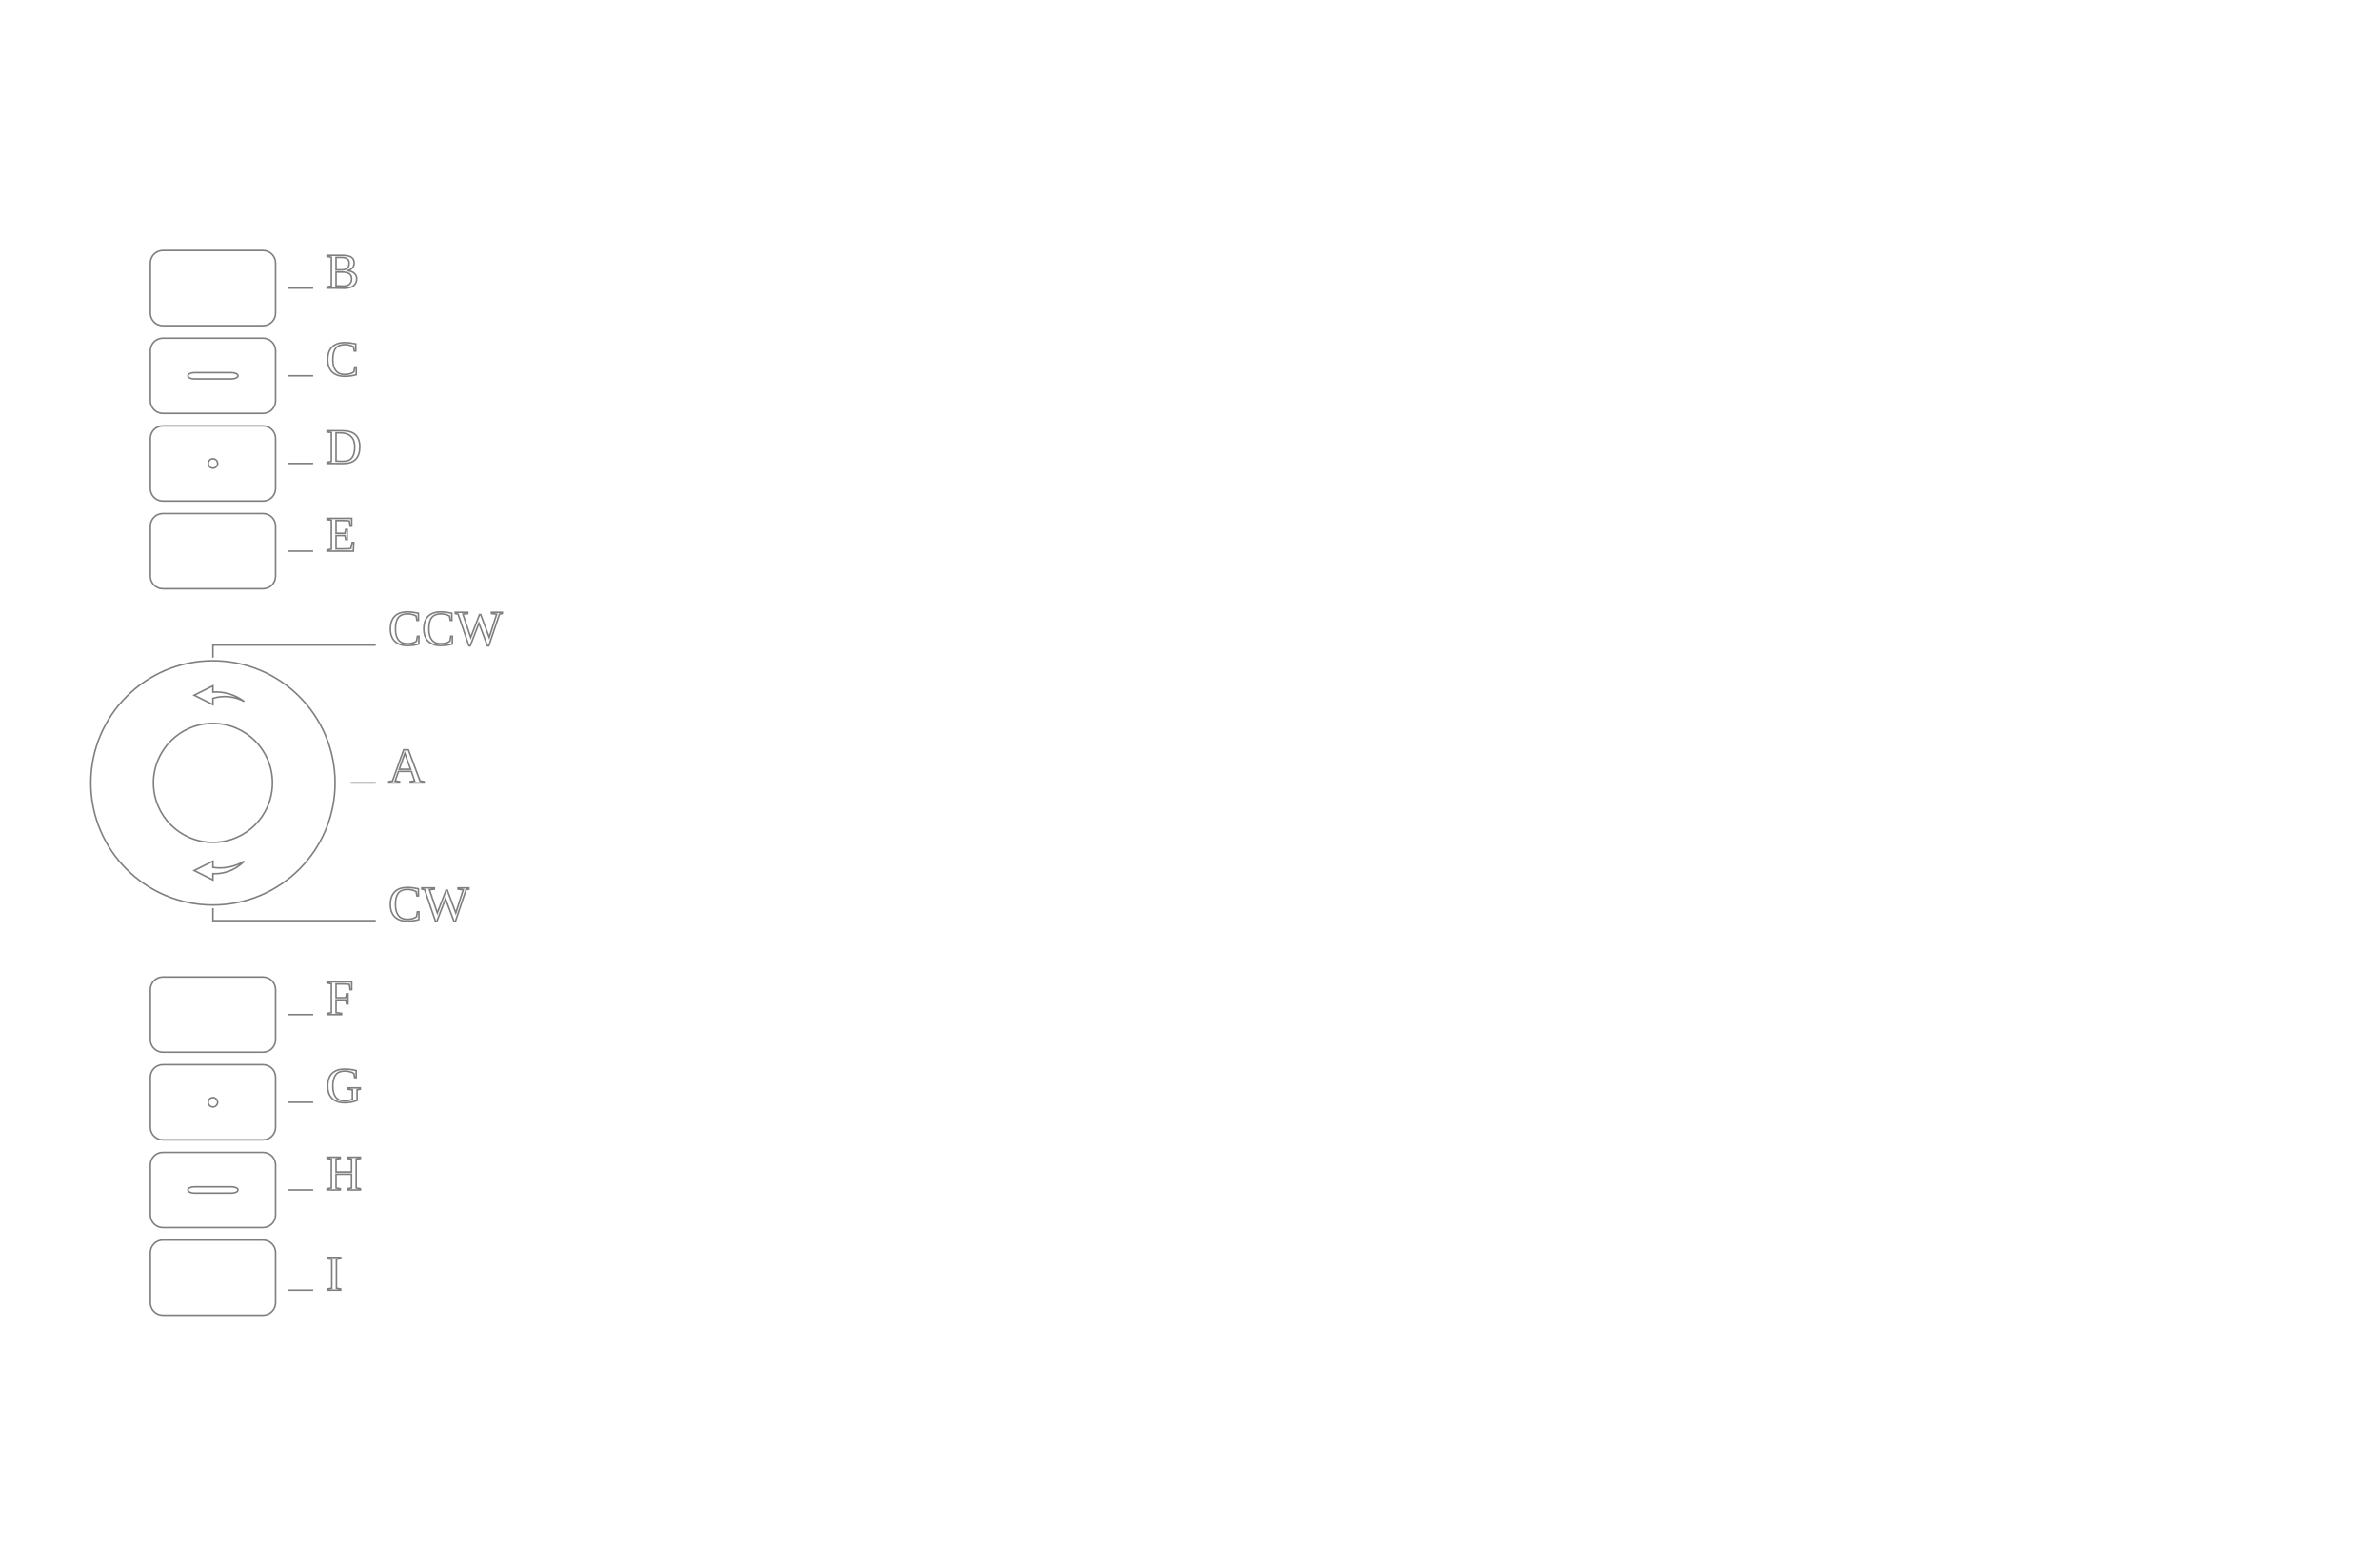
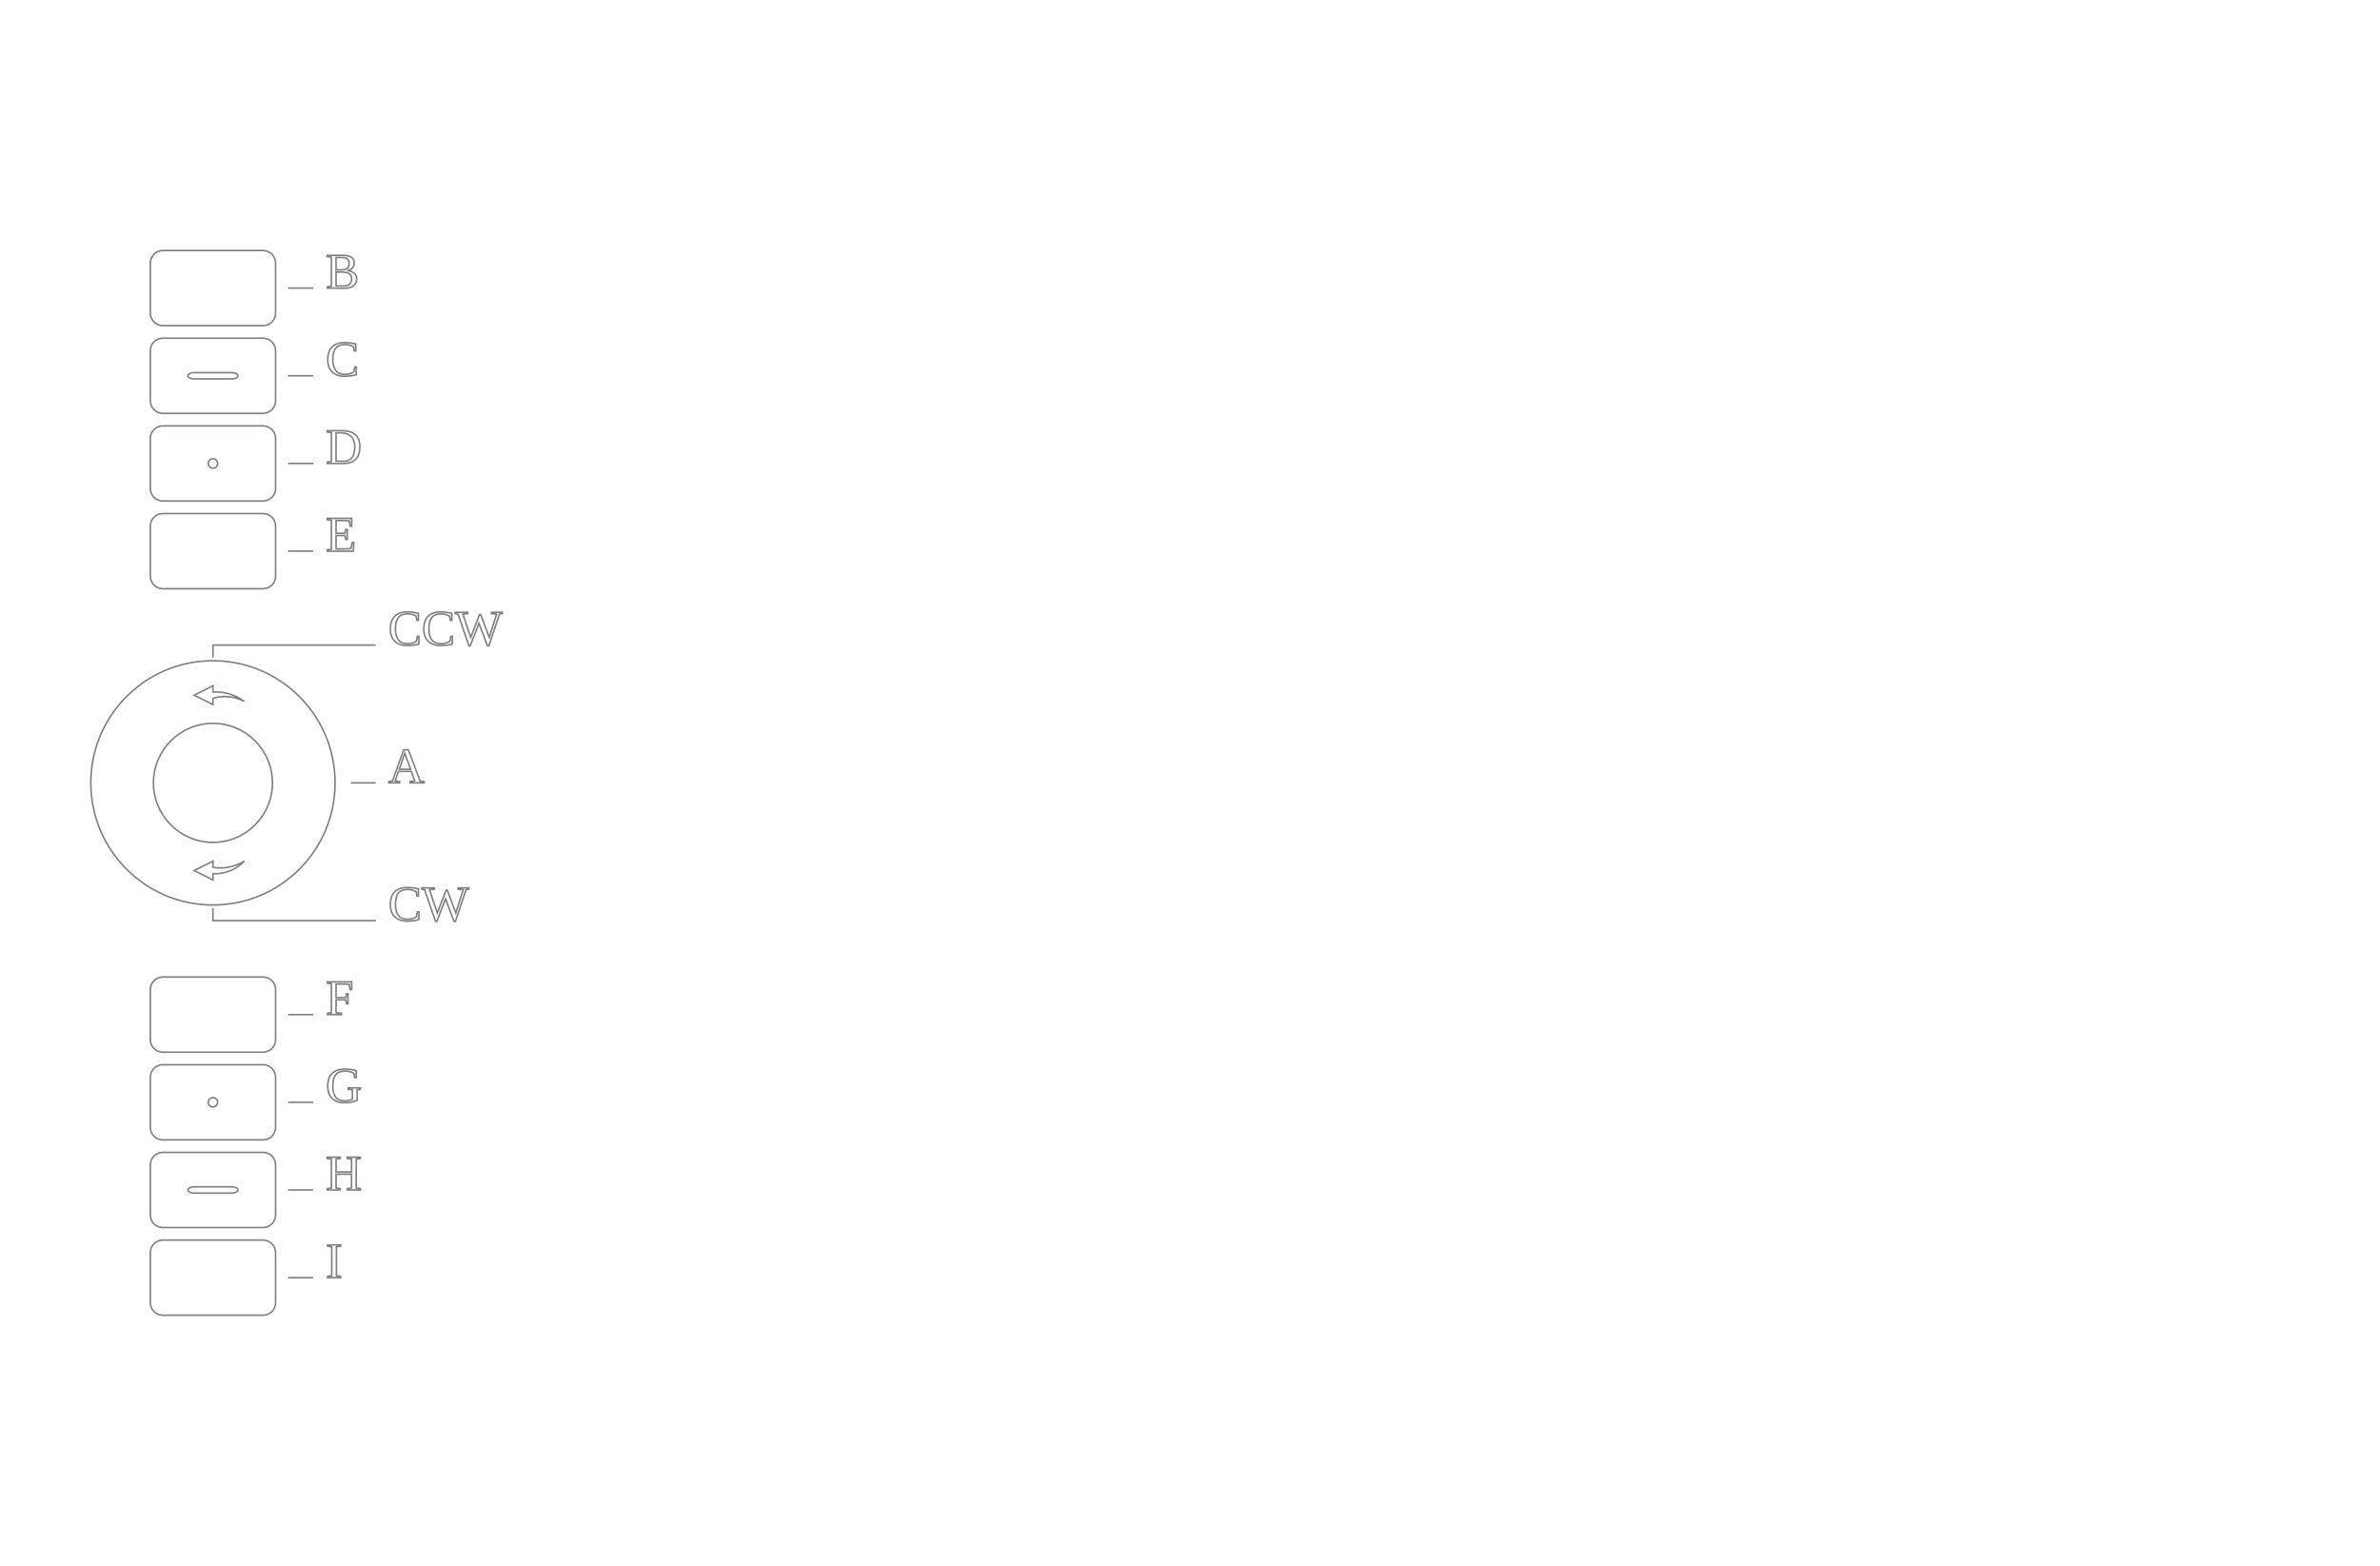
<svg xmlns="http://www.w3.org/2000/svg" version="1.1" style="color:#000000;stroke:#7f7f7f;fill:none;stroke-width:.25;font-size:8" id="intuos5-m" width="380" height="250">
  <g>
    <rect id="ButtonB" class="B Button" rx="2" ry="2" x="24" y="40" width="20" height="12" />
    <path id="LeaderB" class="B Leader" d="M 46 46 L 50 46" />
    <text id="LabelB" class="B Label" x="52" y="46" style="text-anchor:start;">
      B
    </text>
  </g>
  <g>
    <rect id="ButtonC" class="C Button" rx="2" ry="2" x="24" y="54" width="20" height="12" />
    <rect id="DotC1" rx="1" ry="1" x="30" y="59.5" width="8" height="1" />
    <path id="LeaderC" class="C Leader" d="M 46 60 L 50 60" />
    <text id="LabelC" class="C Label" x="52" y="60" style="text-anchor:start;">C</text>
  </g>
  <g>
    <rect id="ButtonD" class="D Button" rx="2" ry="2" x="24" y="68" width="20" height="12" />
    <circle id="DotD1" cx="34" cy="74" r=".75" />
    <path id="LeaderD" class="D Leader" d="M 46 74 L 50 74" />
    <text id="LabelD" class="D Label" x="52" y="74" style="text-anchor:start;">D</text>
  </g>
  <g>
    <rect id="ButtonE" class="E Button" rx="2" ry="2" x="24" y="82" width="20" height="12" />
    <path id="LeaderE" class="E Leader" d="M 46 88 L 50 88" />
    <text id="LabelE" class="E Label" x="52" y="88" style="text-anchor:start;">E</text>
  </g>
  <g>
    <rect id="ButtonF" class="F Button" rx="2" ry="2" x="24" y="156" width="20" height="12" />
    <path id="LeaderF" class="F Leader" d="M 46 162 L 50 162" />
    <text id="LabelF" class="F Label" x="52" y="162" style="text-anchor:start;">F</text>
  </g>
  <g>
    <rect id="ButtonG" class="G Button" rx="2" ry="2" x="24" y="170" width="20" height="12" />
    <circle id="DotG1" cx="34" cy="176" r=".75" />
    <path id="LeaderG" class="G Leader" d="M 46 176 L 50 176" />
    <text id="LabelG" class="G Label" x="52" y="176" style="text-anchor:start;">G</text>
  </g>
  <g>
    <rect id="ButtonH" class="H Button" rx="2" ry="2" x="24" y="184" width="20" height="12" />
    <rect id="DotH1" rx="1" ry="1" x="30" y="189.5" width="8" height="1" />
    <path id="LeaderH" class="H Leader" d="M 46 190 L 50 190" />
    <text id="LabelH" class="H Label" x="52" y="190" style="text-anchor:start;">H</text>
  </g>
  <g>
    <rect id="ButtonI" class="I Button" rx="2" ry="2" x="24" y="198" width="20" height="12" />
-     <path id="LeaderI" class="I Leader" d="M 46 206 L 50 206" />
-     <text id="LabelI" class="I Label" x="52" y="206" style="text-anchor:start;">I</text>
+     <path id="LeaderI" class="I Leader" d="M 46 204 L 50 204" />
+     <text id="LabelI" class="I Label" x="52" y="204" style="text-anchor:start;">I</text>
  </g>
  <g>
    <circle id="Ring" class="Ring TouchRing" cx="34" cy="125" r="19.5" />
    <path id="LeaderRingCCW" class="RingCCW Ring Leader" d="M 34 105 L 34 103 L 60 103" />
    <text id="LabelRingCCW" class="RingCCW Ring Label" x="62" y="103" style="text-anchor:start;">CCW</text>
    <path id="RingCCW" class="RingCCW Button" d="M 31 111 l 3 -1.5 l 0 1 a 7.5 7.5 0 0 1 5 1.5 a 6.5 6.5 0 0 0 -5 -0.5 l 0 1 z" />
    <path id="LeaderRingCW" class="RingCW Ring Leader" d="M 34 145 L 34 147 L 60 147" />
    <text id="LabelRingCW" class="RingCW Ring Label" x="62" y="147" style="text-anchor:start;">CW</text>
    <path id="RingCW" class="RingCW Button" d="M 31 139 l 3 -1.5 l 0 1 a 7.5 7.5 0 0 0 5 -1 a 6.5 6.5 0 0 1 -5 2 l 0 1 z" />
  </g>
  <g>
    <circle id="ButtonA" class="A ModeSwitch Button" cx="34" cy="125" r="9.5" />
    <path id="LeaderA" class="A ModeSwitch Leader" d="M 56 125 L 60 125" />
    <text id="LabelA" class="A ModeSwitch Label" x="62" y="125" style="text-anchor:start;">A</text>
  </g>
</svg>
